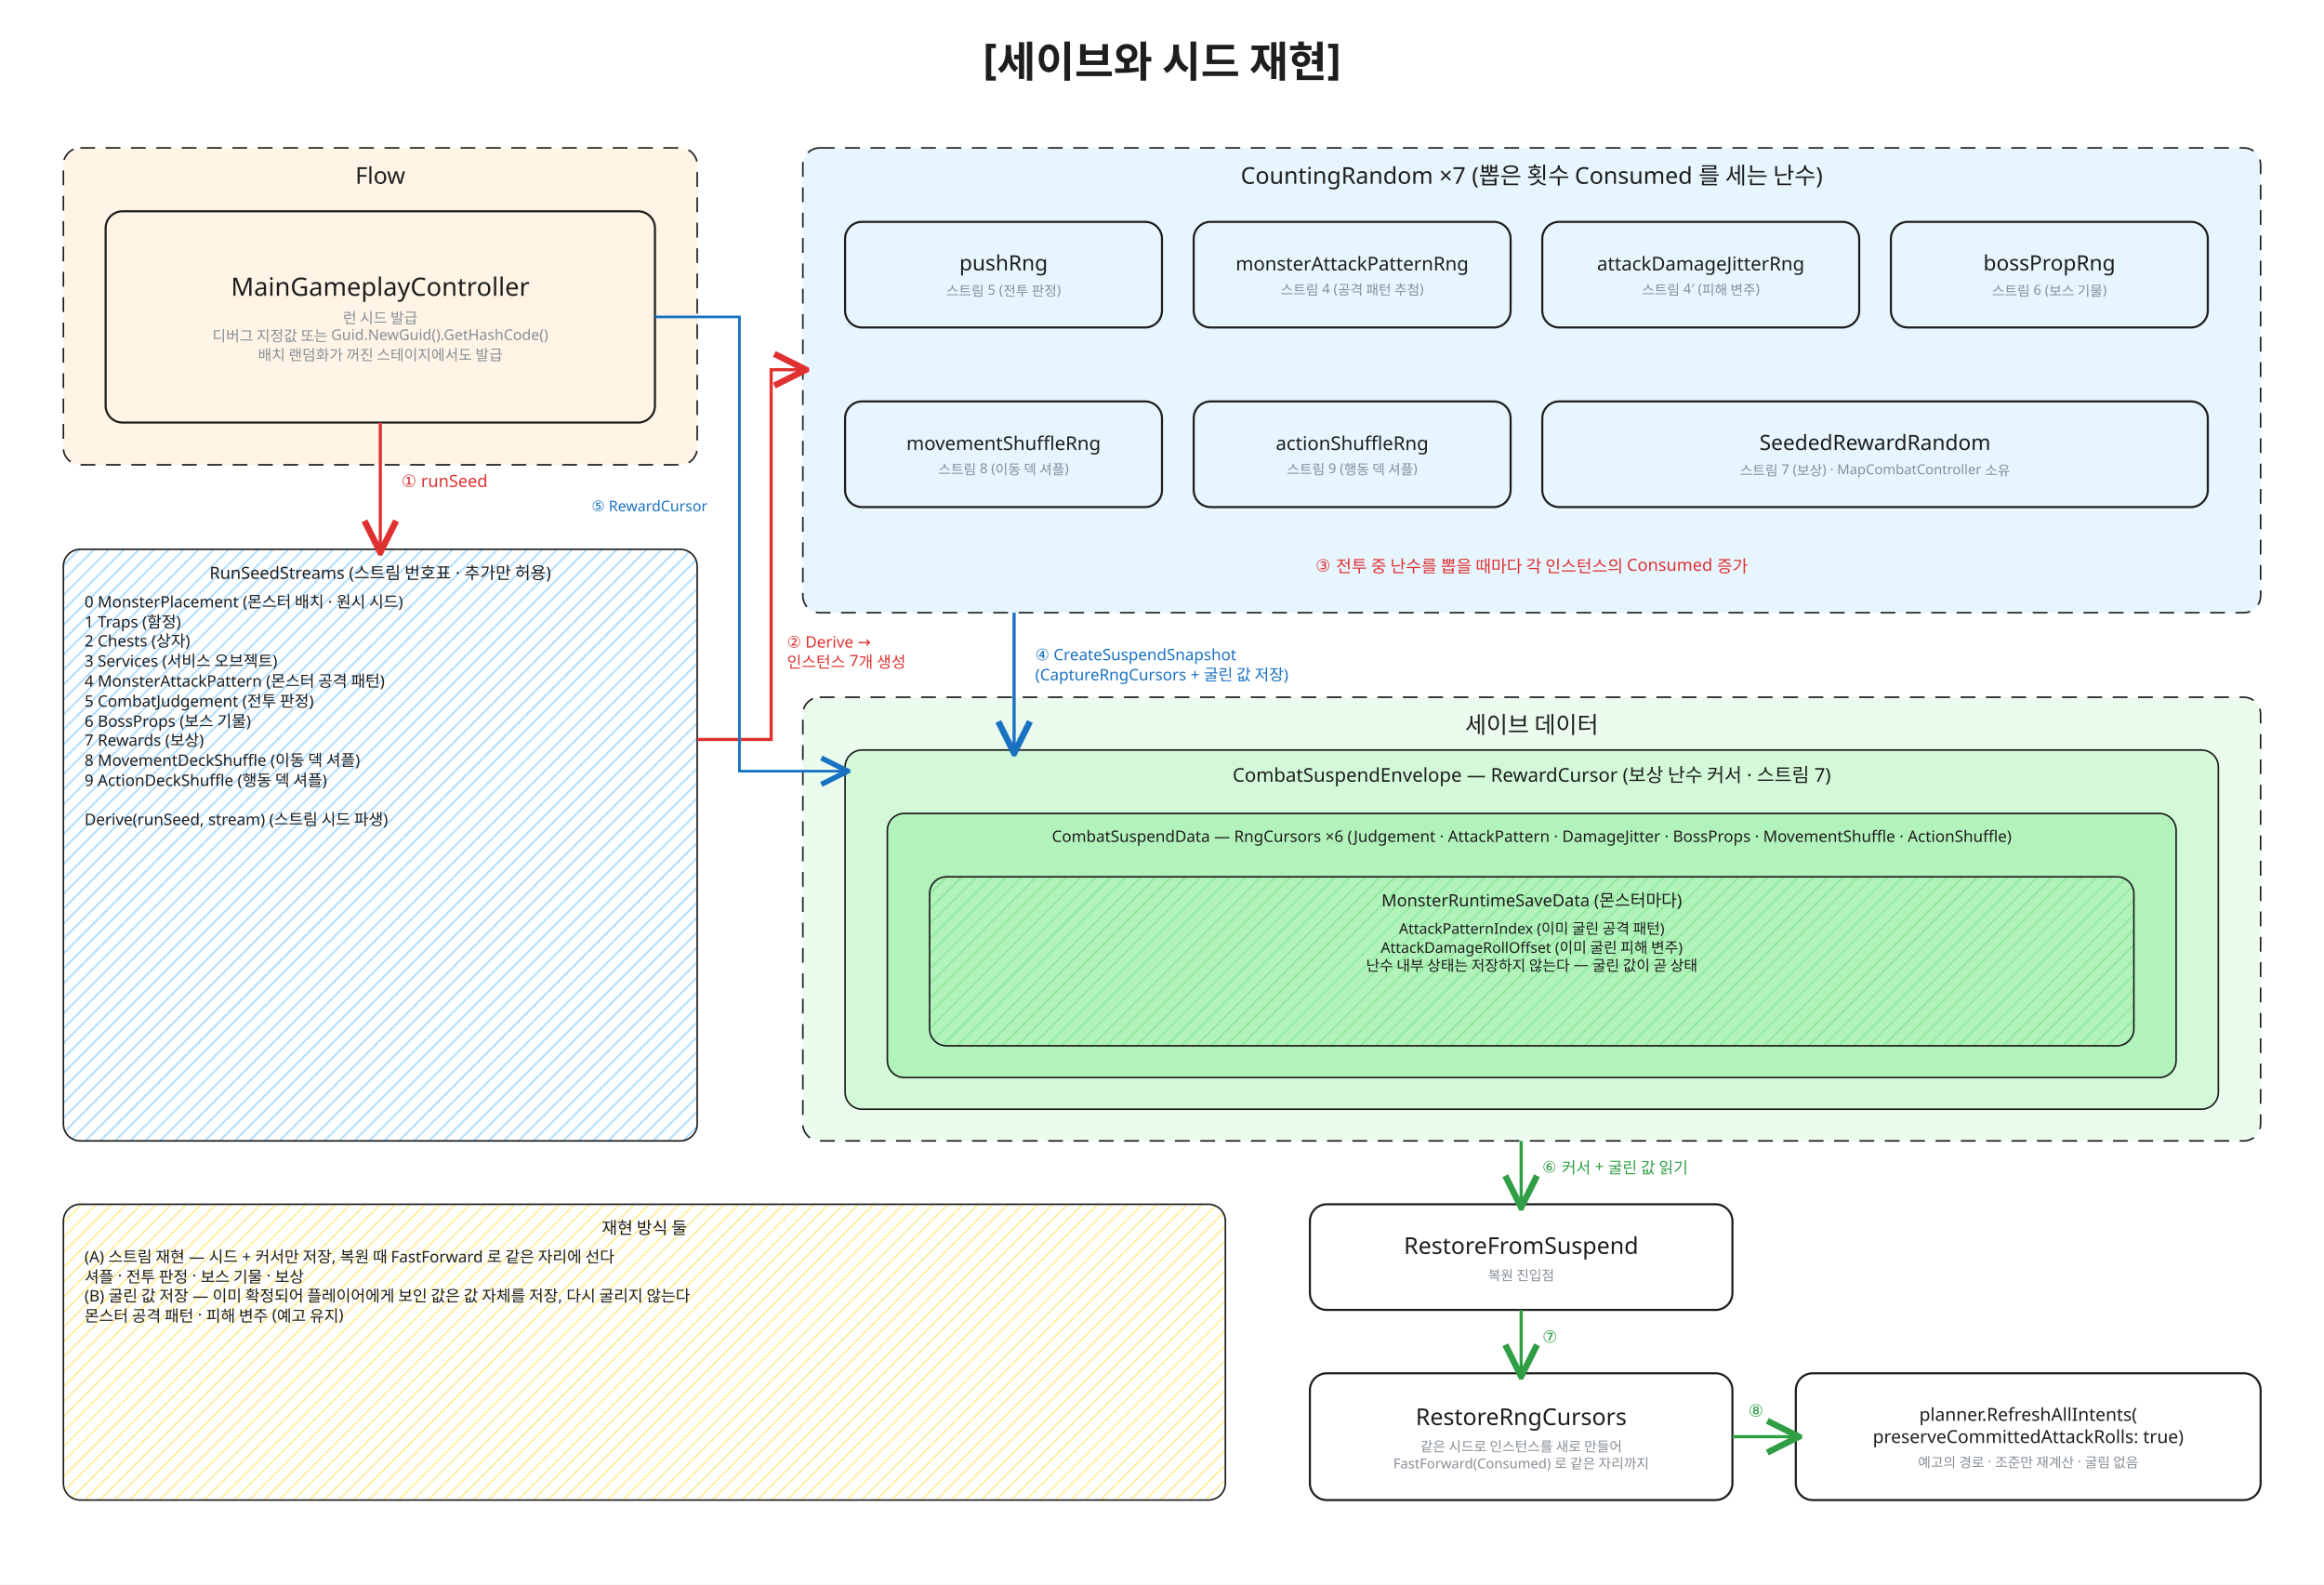
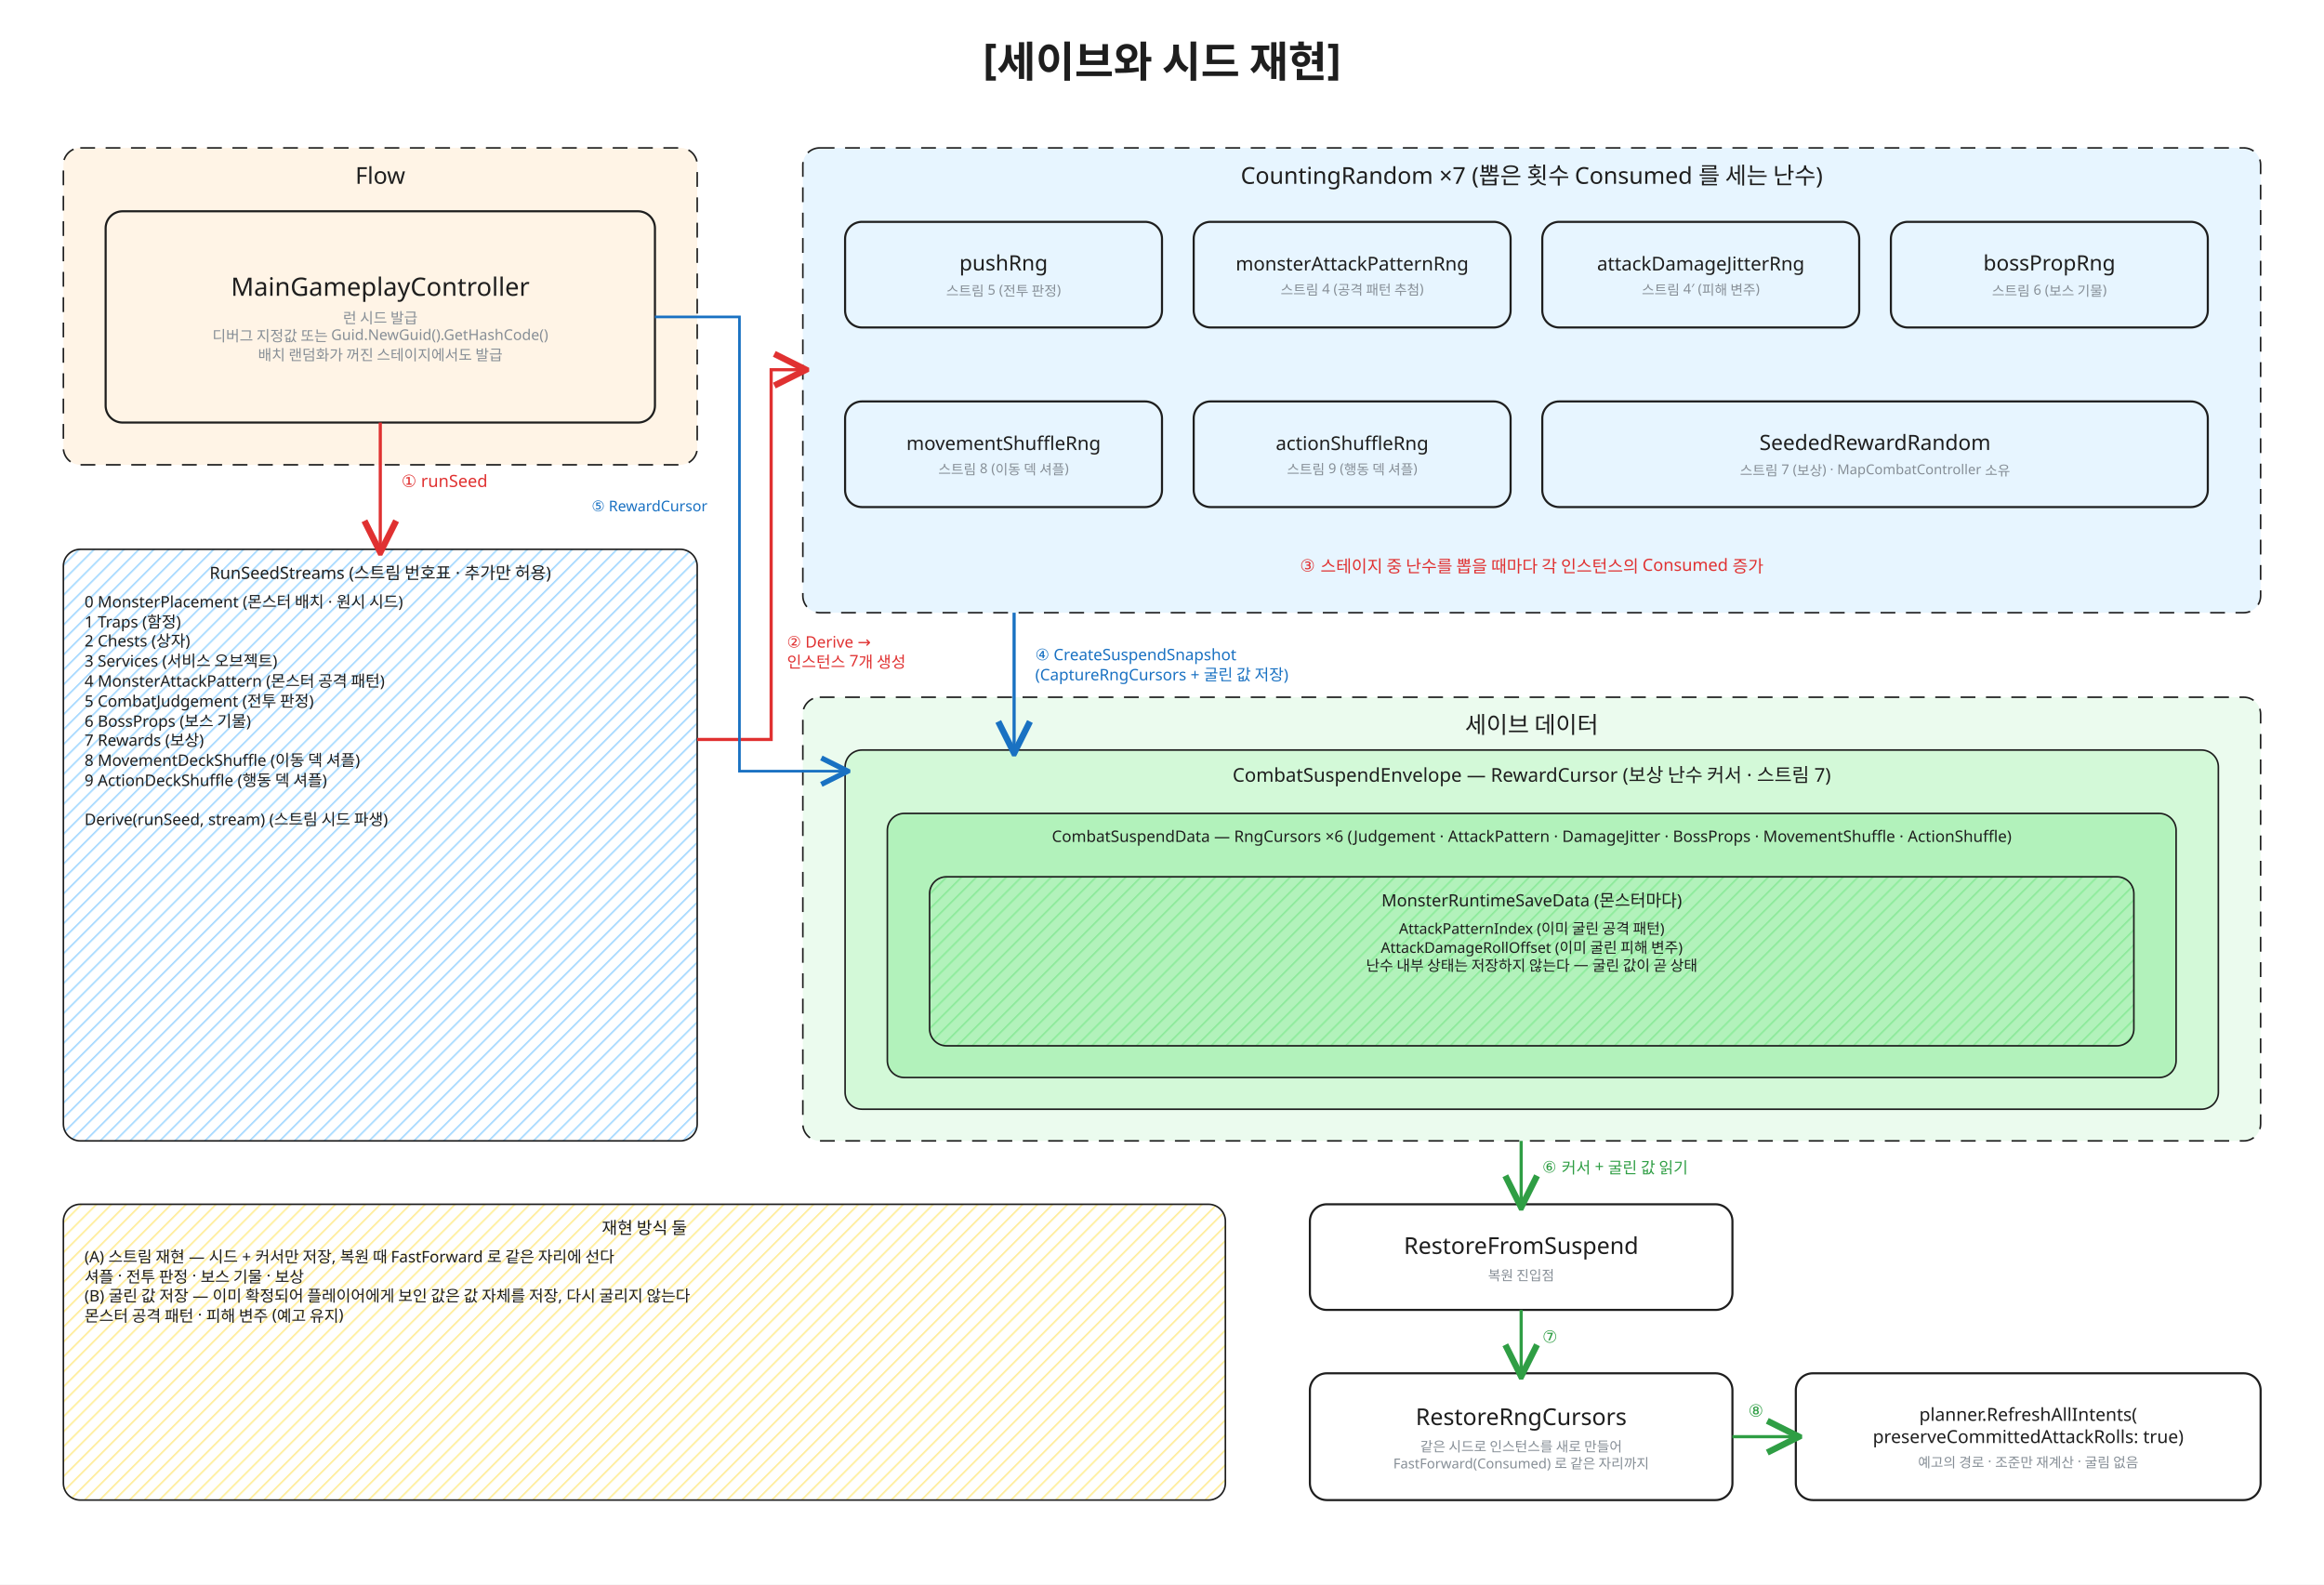
<svg xmlns="http://www.w3.org/2000/svg" width="2200" height="1500" viewBox="0 0 2200 1500">
  <defs>
    <pattern id="ha5d8ff" patternUnits="userSpaceOnUse" width="10" height="10" patternTransform="rotate(45)">
      <line x1="0" y1="0" x2="0" y2="10" stroke="#a5d8ff" stroke-width="3" />
    </pattern>
    <pattern id="h8ce99a" patternUnits="userSpaceOnUse" width="10" height="10" patternTransform="rotate(45)">
      <line x1="0" y1="0" x2="0" y2="10" stroke="#8ce99a" stroke-width="3" />
    </pattern>
    <pattern id="hffec99" patternUnits="userSpaceOnUse" width="10" height="10" patternTransform="rotate(45)">
      <line x1="0" y1="0" x2="0" y2="10" stroke="#ffec99" stroke-width="3" />
    </pattern>
    <marker id="ahe03131" markerWidth="12" markerHeight="12" refX="10" refY="6" orient="auto">
      <path d="M1,1 L11,6 L1,11" fill="none" stroke="#e03131" stroke-width="2" />
    </marker>
    <marker id="ase03131" markerWidth="12" markerHeight="12" refX="2" refY="6" orient="auto">
      <path d="M11,1 L1,6 L11,11" fill="none" stroke="#e03131" stroke-width="2" />
    </marker>
    <marker id="ah1971c2" markerWidth="12" markerHeight="12" refX="10" refY="6" orient="auto">
      <path d="M1,1 L11,6 L1,11" fill="none" stroke="#1971c2" stroke-width="2" />
    </marker>
    <marker id="as1971c2" markerWidth="12" markerHeight="12" refX="2" refY="6" orient="auto">
      <path d="M11,1 L1,6 L11,11" fill="none" stroke="#1971c2" stroke-width="2" />
    </marker>
    <marker id="ah2f9e44" markerWidth="12" markerHeight="12" refX="10" refY="6" orient="auto">
      <path d="M1,1 L11,6 L1,11" fill="none" stroke="#2f9e44" stroke-width="2" />
    </marker>
    <marker id="as2f9e44" markerWidth="12" markerHeight="12" refX="2" refY="6" orient="auto">
      <path d="M11,1 L1,6 L11,11" fill="none" stroke="#2f9e44" stroke-width="2" />
    </marker>
  </defs>
  <rect width="100%" height="100%" fill="#ffffff" />
  <text x="1100" y="70" font-size="40" fill="#1e1e1e" text-anchor="middle" font-family="Virgil, 'Segoe Print', 'Comic Sans MS', 'Apple SD Gothic Neo', 'Noto Sans KR', sans-serif" font-weight="bold">[세이브와 시드 재현]</text>
  <rect x="60" y="140" width="600" height="300" rx="16" fill="#fff4e6" stroke="#1e1e1e" stroke-width="1.5" stroke-dasharray="14,10" />
  <text x="360" y="174" font-size="22" fill="#1e1e1e" text-anchor="middle" font-family="Virgil, 'Segoe Print', 'Comic Sans MS', 'Apple SD Gothic Neo', 'Noto Sans KR', sans-serif" font-weight="normal">Flow</text>
  <rect x="100" y="200" width="520" height="200" rx="16" fill="none" stroke="#1e1e1e" stroke-width="2" />
  <text x="360" y="280" font-size="24" fill="#1e1e1e" text-anchor="middle" font-family="Virgil, 'Segoe Print', 'Comic Sans MS', 'Apple SD Gothic Neo', 'Noto Sans KR', sans-serif" font-weight="normal">MainGameplayController</text>
  <text x="360" y="306" font-size="14" fill="#868e96" text-anchor="middle" font-family="Virgil, 'Segoe Print', 'Comic Sans MS', 'Apple SD Gothic Neo', 'Noto Sans KR', sans-serif" font-weight="normal">런 시드 발급</text>
  <text x="360" y="323" font-size="14" fill="#868e96" text-anchor="middle" font-family="Virgil, 'Segoe Print', 'Comic Sans MS', 'Apple SD Gothic Neo', 'Noto Sans KR', sans-serif" font-weight="normal">디버그 지정값 또는 Guid.NewGuid().GetHashCode()</text>
  <text x="360" y="341" font-size="14" fill="#868e96" text-anchor="middle" font-family="Virgil, 'Segoe Print', 'Comic Sans MS', 'Apple SD Gothic Neo', 'Noto Sans KR', sans-serif" font-weight="normal">배치 랜덤화가 꺼진 스테이지에서도 발급</text>
  <rect x="60" y="520" width="600" height="560" rx="16" fill="url(#ha5d8ff)" stroke="#1e1e1e" stroke-width="1.5" />
  <text x="360" y="548" font-size="16" fill="#1e1e1e" text-anchor="middle" font-family="Virgil, 'Segoe Print', 'Comic Sans MS', 'Apple SD Gothic Neo', 'Noto Sans KR', sans-serif" font-weight="normal">RunSeedStreams (스트림 번호표 · 추가만 허용)</text>
  <text x="80" y="575" font-size="15" fill="#1e1e1e" text-anchor="start" font-family="Virgil, 'Segoe Print', 'Comic Sans MS', 'Apple SD Gothic Neo', 'Noto Sans KR', sans-serif" font-weight="normal">0  MonsterPlacement  (몬스터 배치 · 원시 시드)</text>
  <text x="80" y="594" font-size="15" fill="#1e1e1e" text-anchor="start" font-family="Virgil, 'Segoe Print', 'Comic Sans MS', 'Apple SD Gothic Neo', 'Noto Sans KR', sans-serif" font-weight="normal">1  Traps  (함정)</text>
  <text x="80" y="612" font-size="15" fill="#1e1e1e" text-anchor="start" font-family="Virgil, 'Segoe Print', 'Comic Sans MS', 'Apple SD Gothic Neo', 'Noto Sans KR', sans-serif" font-weight="normal">2  Chests  (상자)</text>
  <text x="80" y="631" font-size="15" fill="#1e1e1e" text-anchor="start" font-family="Virgil, 'Segoe Print', 'Comic Sans MS', 'Apple SD Gothic Neo', 'Noto Sans KR', sans-serif" font-weight="normal">3  Services  (서비스 오브젝트)</text>
  <text x="80" y="650" font-size="15" fill="#1e1e1e" text-anchor="start" font-family="Virgil, 'Segoe Print', 'Comic Sans MS', 'Apple SD Gothic Neo', 'Noto Sans KR', sans-serif" font-weight="normal">4  MonsterAttackPattern  (몬스터 공격 패턴)</text>
  <text x="80" y="669" font-size="15" fill="#1e1e1e" text-anchor="start" font-family="Virgil, 'Segoe Print', 'Comic Sans MS', 'Apple SD Gothic Neo', 'Noto Sans KR', sans-serif" font-weight="normal">5  CombatJudgement  (전투 판정)</text>
  <text x="80" y="688" font-size="15" fill="#1e1e1e" text-anchor="start" font-family="Virgil, 'Segoe Print', 'Comic Sans MS', 'Apple SD Gothic Neo', 'Noto Sans KR', sans-serif" font-weight="normal">6  BossProps  (보스 기물)</text>
  <text x="80" y="706" font-size="15" fill="#1e1e1e" text-anchor="start" font-family="Virgil, 'Segoe Print', 'Comic Sans MS', 'Apple SD Gothic Neo', 'Noto Sans KR', sans-serif" font-weight="normal">7  Rewards  (보상)</text>
  <text x="80" y="725" font-size="15" fill="#1e1e1e" text-anchor="start" font-family="Virgil, 'Segoe Print', 'Comic Sans MS', 'Apple SD Gothic Neo', 'Noto Sans KR', sans-serif" font-weight="normal">8  MovementDeckShuffle  (이동 덱 셔플)</text>
  <text x="80" y="744" font-size="15" fill="#1e1e1e" text-anchor="start" font-family="Virgil, 'Segoe Print', 'Comic Sans MS', 'Apple SD Gothic Neo', 'Noto Sans KR', sans-serif" font-weight="normal">9  ActionDeckShuffle  (행동 덱 셔플)</text>
  <text x="80" y="762" font-size="15" fill="#1e1e1e" text-anchor="start" font-family="Virgil, 'Segoe Print', 'Comic Sans MS', 'Apple SD Gothic Neo', 'Noto Sans KR', sans-serif" font-weight="normal" />
  <text x="80" y="781" font-size="15" fill="#1e1e1e" text-anchor="start" font-family="Virgil, 'Segoe Print', 'Comic Sans MS', 'Apple SD Gothic Neo', 'Noto Sans KR', sans-serif" font-weight="normal">Derive(runSeed, stream)  (스트림 시드 파생)</text>
  <polyline points="360,400 360,520" fill="none" stroke="#e03131" stroke-width="3" marker-end="url(#ahe03131)" />
  <text x="380" y="461" font-size="16" fill="#e03131" text-anchor="start" font-family="Virgil, 'Segoe Print', 'Comic Sans MS', 'Apple SD Gothic Neo', 'Noto Sans KR', sans-serif" font-weight="normal">① runSeed</text>
  <rect x="760" y="140" width="1380" height="440" rx="16" fill="#e7f5ff" stroke="#1e1e1e" stroke-width="1.5" stroke-dasharray="14,10" />
  <text x="1450" y="174" font-size="22" fill="#1e1e1e" text-anchor="middle" font-family="Virgil, 'Segoe Print', 'Comic Sans MS', 'Apple SD Gothic Neo', 'Noto Sans KR', sans-serif" font-weight="normal">CountingRandom ×7 (뽑은 횟수 Consumed 를 세는 난수)</text>
  <rect x="800" y="210" width="300" height="100" rx="16" fill="none" stroke="#1e1e1e" stroke-width="2" />
  <text x="950" y="256" font-size="20" fill="#1e1e1e" text-anchor="middle" font-family="Virgil, 'Segoe Print', 'Comic Sans MS', 'Apple SD Gothic Neo', 'Noto Sans KR', sans-serif" font-weight="normal">pushRng</text>
  <text x="950" y="280" font-size="13" fill="#868e96" text-anchor="middle" font-family="Virgil, 'Segoe Print', 'Comic Sans MS', 'Apple SD Gothic Neo', 'Noto Sans KR', sans-serif" font-weight="normal">스트림 5 (전투 판정)</text>
  <rect x="1130" y="210" width="300" height="100" rx="16" fill="none" stroke="#1e1e1e" stroke-width="2" />
  <text x="1280" y="256" font-size="18" fill="#1e1e1e" text-anchor="middle" font-family="Virgil, 'Segoe Print', 'Comic Sans MS', 'Apple SD Gothic Neo', 'Noto Sans KR', sans-serif" font-weight="normal">monsterAttackPatternRng</text>
  <text x="1280" y="279" font-size="13" fill="#868e96" text-anchor="middle" font-family="Virgil, 'Segoe Print', 'Comic Sans MS', 'Apple SD Gothic Neo', 'Noto Sans KR', sans-serif" font-weight="normal">스트림 4 (공격 패턴 추첨)</text>
  <rect x="1460" y="210" width="300" height="100" rx="16" fill="none" stroke="#1e1e1e" stroke-width="2" />
  <text x="1610" y="256" font-size="18" fill="#1e1e1e" text-anchor="middle" font-family="Virgil, 'Segoe Print', 'Comic Sans MS', 'Apple SD Gothic Neo', 'Noto Sans KR', sans-serif" font-weight="normal">attackDamageJitterRng</text>
  <text x="1610" y="279" font-size="13" fill="#868e96" text-anchor="middle" font-family="Virgil, 'Segoe Print', 'Comic Sans MS', 'Apple SD Gothic Neo', 'Noto Sans KR', sans-serif" font-weight="normal">스트림 4′ (피해 변주)</text>
  <rect x="1790" y="210" width="300" height="100" rx="16" fill="none" stroke="#1e1e1e" stroke-width="2" />
  <text x="1940" y="256" font-size="20" fill="#1e1e1e" text-anchor="middle" font-family="Virgil, 'Segoe Print', 'Comic Sans MS', 'Apple SD Gothic Neo', 'Noto Sans KR', sans-serif" font-weight="normal">bossPropRng</text>
  <text x="1940" y="280" font-size="13" fill="#868e96" text-anchor="middle" font-family="Virgil, 'Segoe Print', 'Comic Sans MS', 'Apple SD Gothic Neo', 'Noto Sans KR', sans-serif" font-weight="normal">스트림 6 (보스 기물)</text>
  <rect x="800" y="380" width="300" height="100" rx="16" fill="none" stroke="#1e1e1e" stroke-width="2" />
  <text x="950" y="426" font-size="18" fill="#1e1e1e" text-anchor="middle" font-family="Virgil, 'Segoe Print', 'Comic Sans MS', 'Apple SD Gothic Neo', 'Noto Sans KR', sans-serif" font-weight="normal">movementShuffleRng</text>
  <text x="950" y="449" font-size="13" fill="#868e96" text-anchor="middle" font-family="Virgil, 'Segoe Print', 'Comic Sans MS', 'Apple SD Gothic Neo', 'Noto Sans KR', sans-serif" font-weight="normal">스트림 8 (이동 덱 셔플)</text>
  <rect x="1130" y="380" width="300" height="100" rx="16" fill="none" stroke="#1e1e1e" stroke-width="2" />
  <text x="1280" y="426" font-size="18" fill="#1e1e1e" text-anchor="middle" font-family="Virgil, 'Segoe Print', 'Comic Sans MS', 'Apple SD Gothic Neo', 'Noto Sans KR', sans-serif" font-weight="normal">actionShuffleRng</text>
  <text x="1280" y="449" font-size="13" fill="#868e96" text-anchor="middle" font-family="Virgil, 'Segoe Print', 'Comic Sans MS', 'Apple SD Gothic Neo', 'Noto Sans KR', sans-serif" font-weight="normal">스트림 9 (행동 덱 셔플)</text>
  <rect x="1460" y="380" width="630" height="100" rx="16" fill="none" stroke="#1e1e1e" stroke-width="2" />
  <text x="1775" y="426" font-size="20" fill="#1e1e1e" text-anchor="middle" font-family="Virgil, 'Segoe Print', 'Comic Sans MS', 'Apple SD Gothic Neo', 'Noto Sans KR', sans-serif" font-weight="normal">SeededRewardRandom</text>
  <text x="1775" y="450" font-size="13" fill="#868e96" text-anchor="middle" font-family="Virgil, 'Segoe Print', 'Comic Sans MS', 'Apple SD Gothic Neo', 'Noto Sans KR', sans-serif" font-weight="normal">스트림 7 (보상) · MapCombatController 소유</text>
-   <text x="1450" y="541" font-size="16" fill="#e03131" text-anchor="middle" font-family="Virgil, 'Segoe Print', 'Comic Sans MS', 'Apple SD Gothic Neo', 'Noto Sans KR', sans-serif" font-weight="normal">③ 전투 중 난수를 뽑을 때마다 각 인스턴스의 Consumed 증가</text>
+   <text x="1450" y="541" font-size="16" fill="#e03131" text-anchor="middle" font-family="Virgil, 'Segoe Print', 'Comic Sans MS', 'Apple SD Gothic Neo', 'Noto Sans KR', sans-serif" font-weight="normal">③ 스테이지 중 난수를 뽑을 때마다 각 인스턴스의 Consumed 증가</text>
  <polyline points="660,700 730,700 730,350 760,350" fill="none" stroke="#e03131" stroke-width="3" marker-end="url(#ahe03131)" />
  <text x="745" y="613" font-size="15" fill="#e03131" text-anchor="start" font-family="Virgil, 'Segoe Print', 'Comic Sans MS', 'Apple SD Gothic Neo', 'Noto Sans KR', sans-serif" font-weight="normal">② Derive →</text>
  <text x="745" y="632" font-size="15" fill="#e03131" text-anchor="start" font-family="Virgil, 'Segoe Print', 'Comic Sans MS', 'Apple SD Gothic Neo', 'Noto Sans KR', sans-serif" font-weight="normal">인스턴스 7개 생성</text>
  <rect x="760" y="660" width="1380" height="420" rx="16" fill="#ebfbee" stroke="#1e1e1e" stroke-width="1.5" stroke-dasharray="14,10" />
  <text x="1450" y="694" font-size="22" fill="#1e1e1e" text-anchor="middle" font-family="Virgil, 'Segoe Print', 'Comic Sans MS', 'Apple SD Gothic Neo', 'Noto Sans KR', sans-serif" font-weight="normal">세이브 데이터</text>
  <rect x="800" y="710" width="1300" height="340" rx="16" fill="#d3f9d8" stroke="#1e1e1e" stroke-width="1.5" />
  <text x="1450" y="740" font-size="18" fill="#1e1e1e" text-anchor="middle" font-family="Virgil, 'Segoe Print', 'Comic Sans MS', 'Apple SD Gothic Neo', 'Noto Sans KR', sans-serif" font-weight="normal">CombatSuspendEnvelope  —  RewardCursor  (보상 난수 커서 · 스트림 7)</text>
  <rect x="840" y="770" width="1220" height="250" rx="16" fill="#b2f2bb" stroke="#1e1e1e" stroke-width="1.5" />
  <text x="1450" y="797" font-size="15" fill="#1e1e1e" text-anchor="middle" font-family="Virgil, 'Segoe Print', 'Comic Sans MS', 'Apple SD Gothic Neo', 'Noto Sans KR', sans-serif" font-weight="normal">CombatSuspendData  —  RngCursors ×6  (Judgement · AttackPattern · DamageJitter · BossProps · MovementShuffle · ActionShuffle)</text>
  <rect x="880" y="830" width="1140" height="160" rx="16" fill="url(#h8ce99a)" stroke="#1e1e1e" stroke-width="1.5" />
  <text x="1450" y="858" font-size="16" fill="#1e1e1e" text-anchor="middle" font-family="Virgil, 'Segoe Print', 'Comic Sans MS', 'Apple SD Gothic Neo', 'Noto Sans KR', sans-serif" font-weight="normal">MonsterRuntimeSaveData (몬스터마다)</text>
  <text x="1450" y="884" font-size="14" fill="#1e1e1e" text-anchor="middle" font-family="Virgil, 'Segoe Print', 'Comic Sans MS', 'Apple SD Gothic Neo', 'Noto Sans KR', sans-serif" font-weight="normal">AttackPatternIndex  (이미 굴린 공격 패턴)</text>
  <text x="1450" y="902" font-size="14" fill="#1e1e1e" text-anchor="middle" font-family="Virgil, 'Segoe Print', 'Comic Sans MS', 'Apple SD Gothic Neo', 'Noto Sans KR', sans-serif" font-weight="normal">AttackDamageRollOffset  (이미 굴린 피해 변주)</text>
  <text x="1450" y="919" font-size="14" fill="#1e1e1e" text-anchor="middle" font-family="Virgil, 'Segoe Print', 'Comic Sans MS', 'Apple SD Gothic Neo', 'Noto Sans KR', sans-serif" font-weight="normal">난수 내부 상태는 저장하지 않는다 — 굴린 값이 곧 상태</text>
  <polyline points="960,580 960,710" fill="none" stroke="#1971c2" stroke-width="3" marker-end="url(#ah1971c2)" />
  <text x="980" y="625" font-size="15" fill="#1971c2" text-anchor="start" font-family="Virgil, 'Segoe Print', 'Comic Sans MS', 'Apple SD Gothic Neo', 'Noto Sans KR', sans-serif" font-weight="normal">④ CreateSuspendSnapshot</text>
  <text x="980" y="644" font-size="15" fill="#1971c2" text-anchor="start" font-family="Virgil, 'Segoe Print', 'Comic Sans MS', 'Apple SD Gothic Neo', 'Noto Sans KR', sans-serif" font-weight="normal">(CaptureRngCursors + 굴린 값 저장)</text>
  <polyline points="620,300 700,300 700,730 800,730" fill="none" stroke="#1971c2" stroke-width="2.5" marker-end="url(#ah1971c2)" />
  <text x="560" y="484" font-size="14" fill="#1971c2" text-anchor="start" font-family="Virgil, 'Segoe Print', 'Comic Sans MS', 'Apple SD Gothic Neo', 'Noto Sans KR', sans-serif" font-weight="normal">⑤ RewardCursor</text>
  <rect x="1240" y="1140" width="400" height="100" rx="16" fill="none" stroke="#1e1e1e" stroke-width="2" />
  <text x="1440" y="1187" font-size="22" fill="#1e1e1e" text-anchor="middle" font-family="Virgil, 'Segoe Print', 'Comic Sans MS', 'Apple SD Gothic Neo', 'Noto Sans KR', sans-serif" font-weight="normal">RestoreFromSuspend</text>
  <text x="1440" y="1212" font-size="13" fill="#868e96" text-anchor="middle" font-family="Virgil, 'Segoe Print', 'Comic Sans MS', 'Apple SD Gothic Neo', 'Noto Sans KR', sans-serif" font-weight="normal">복원 진입점</text>
  <polyline points="1440,1080 1440,1140" fill="none" stroke="#2f9e44" stroke-width="3" marker-end="url(#ah2f9e44)" />
  <text x="1460" y="1110" font-size="15" fill="#2f9e44" text-anchor="start" font-family="Virgil, 'Segoe Print', 'Comic Sans MS', 'Apple SD Gothic Neo', 'Noto Sans KR', sans-serif" font-weight="normal">⑥ 커서 + 굴린 값 읽기</text>
  <rect x="1240" y="1300" width="400" height="120" rx="16" fill="none" stroke="#1e1e1e" stroke-width="2" />
  <text x="1440" y="1349" font-size="22" fill="#1e1e1e" text-anchor="middle" font-family="Virgil, 'Segoe Print', 'Comic Sans MS', 'Apple SD Gothic Neo', 'Noto Sans KR', sans-serif" font-weight="normal">RestoreRngCursors</text>
  <text x="1440" y="1374" font-size="13" fill="#868e96" text-anchor="middle" font-family="Virgil, 'Segoe Print', 'Comic Sans MS', 'Apple SD Gothic Neo', 'Noto Sans KR', sans-serif" font-weight="normal">같은 시드로 인스턴스를 새로 만들어</text>
  <text x="1440" y="1390" font-size="13" fill="#868e96" text-anchor="middle" font-family="Virgil, 'Segoe Print', 'Comic Sans MS', 'Apple SD Gothic Neo', 'Noto Sans KR', sans-serif" font-weight="normal">FastForward(Consumed) 로 같은 자리까지</text>
  <polyline points="1440,1240 1440,1300" fill="none" stroke="#2f9e44" stroke-width="3" marker-end="url(#ah2f9e44)" />
  <text x="1460" y="1271" font-size="16" fill="#2f9e44" text-anchor="start" font-family="Virgil, 'Segoe Print', 'Comic Sans MS', 'Apple SD Gothic Neo', 'Noto Sans KR', sans-serif" font-weight="normal">⑦</text>
  <rect x="1700" y="1300" width="440" height="120" rx="16" fill="none" stroke="#1e1e1e" stroke-width="2" />
  <text x="1920" y="1345" font-size="17" fill="#1e1e1e" text-anchor="middle" font-family="Virgil, 'Segoe Print', 'Comic Sans MS', 'Apple SD Gothic Neo', 'Noto Sans KR', sans-serif" font-weight="normal">planner.RefreshAllIntents(</text>
  <text x="1920" y="1366" font-size="17" fill="#1e1e1e" text-anchor="middle" font-family="Virgil, 'Segoe Print', 'Comic Sans MS', 'Apple SD Gothic Neo', 'Noto Sans KR', sans-serif" font-weight="normal"> preserveCommittedAttackRolls: true)</text>
  <text x="1920" y="1389" font-size="13" fill="#868e96" text-anchor="middle" font-family="Virgil, 'Segoe Print', 'Comic Sans MS', 'Apple SD Gothic Neo', 'Noto Sans KR', sans-serif" font-weight="normal">예고의 경로 · 조준만 재계산 · 굴림 없음</text>
  <polyline points="1640,1360 1700,1360" fill="none" stroke="#2f9e44" stroke-width="3" marker-end="url(#ah2f9e44)" />
  <text x="1655" y="1341" font-size="16" fill="#2f9e44" text-anchor="start" font-family="Virgil, 'Segoe Print', 'Comic Sans MS', 'Apple SD Gothic Neo', 'Noto Sans KR', sans-serif" font-weight="normal">⑧</text>
  <rect x="60" y="1140" width="1100" height="280" rx="16" fill="url(#hffec99)" stroke="#1e1e1e" stroke-width="1.5" />
  <text x="610" y="1168" font-size="16" fill="#1e1e1e" text-anchor="middle" font-family="Virgil, 'Segoe Print', 'Comic Sans MS', 'Apple SD Gothic Neo', 'Noto Sans KR', sans-serif" font-weight="normal">재현 방식 둘</text>
  <text x="80" y="1195" font-size="15" fill="#1e1e1e" text-anchor="start" font-family="Virgil, 'Segoe Print', 'Comic Sans MS', 'Apple SD Gothic Neo', 'Noto Sans KR', sans-serif" font-weight="normal">(A) 스트림 재현  — 시드 + 커서만 저장, 복원 때 FastForward 로 같은 자리에 선다</text>
  <text x="80" y="1214" font-size="15" fill="#1e1e1e" text-anchor="start" font-family="Virgil, 'Segoe Print', 'Comic Sans MS', 'Apple SD Gothic Neo', 'Noto Sans KR', sans-serif" font-weight="normal">      셔플 · 전투 판정 · 보스 기물 · 보상</text>
  <text x="80" y="1232" font-size="15" fill="#1e1e1e" text-anchor="start" font-family="Virgil, 'Segoe Print', 'Comic Sans MS', 'Apple SD Gothic Neo', 'Noto Sans KR', sans-serif" font-weight="normal">(B) 굴린 값 저장  — 이미 확정되어 플레이어에게 보인 값은 값 자체를 저장, 다시 굴리지 않는다</text>
  <text x="80" y="1251" font-size="15" fill="#1e1e1e" text-anchor="start" font-family="Virgil, 'Segoe Print', 'Comic Sans MS', 'Apple SD Gothic Neo', 'Noto Sans KR', sans-serif" font-weight="normal">      몬스터 공격 패턴 · 피해 변주 (예고 유지)</text>
</svg>
